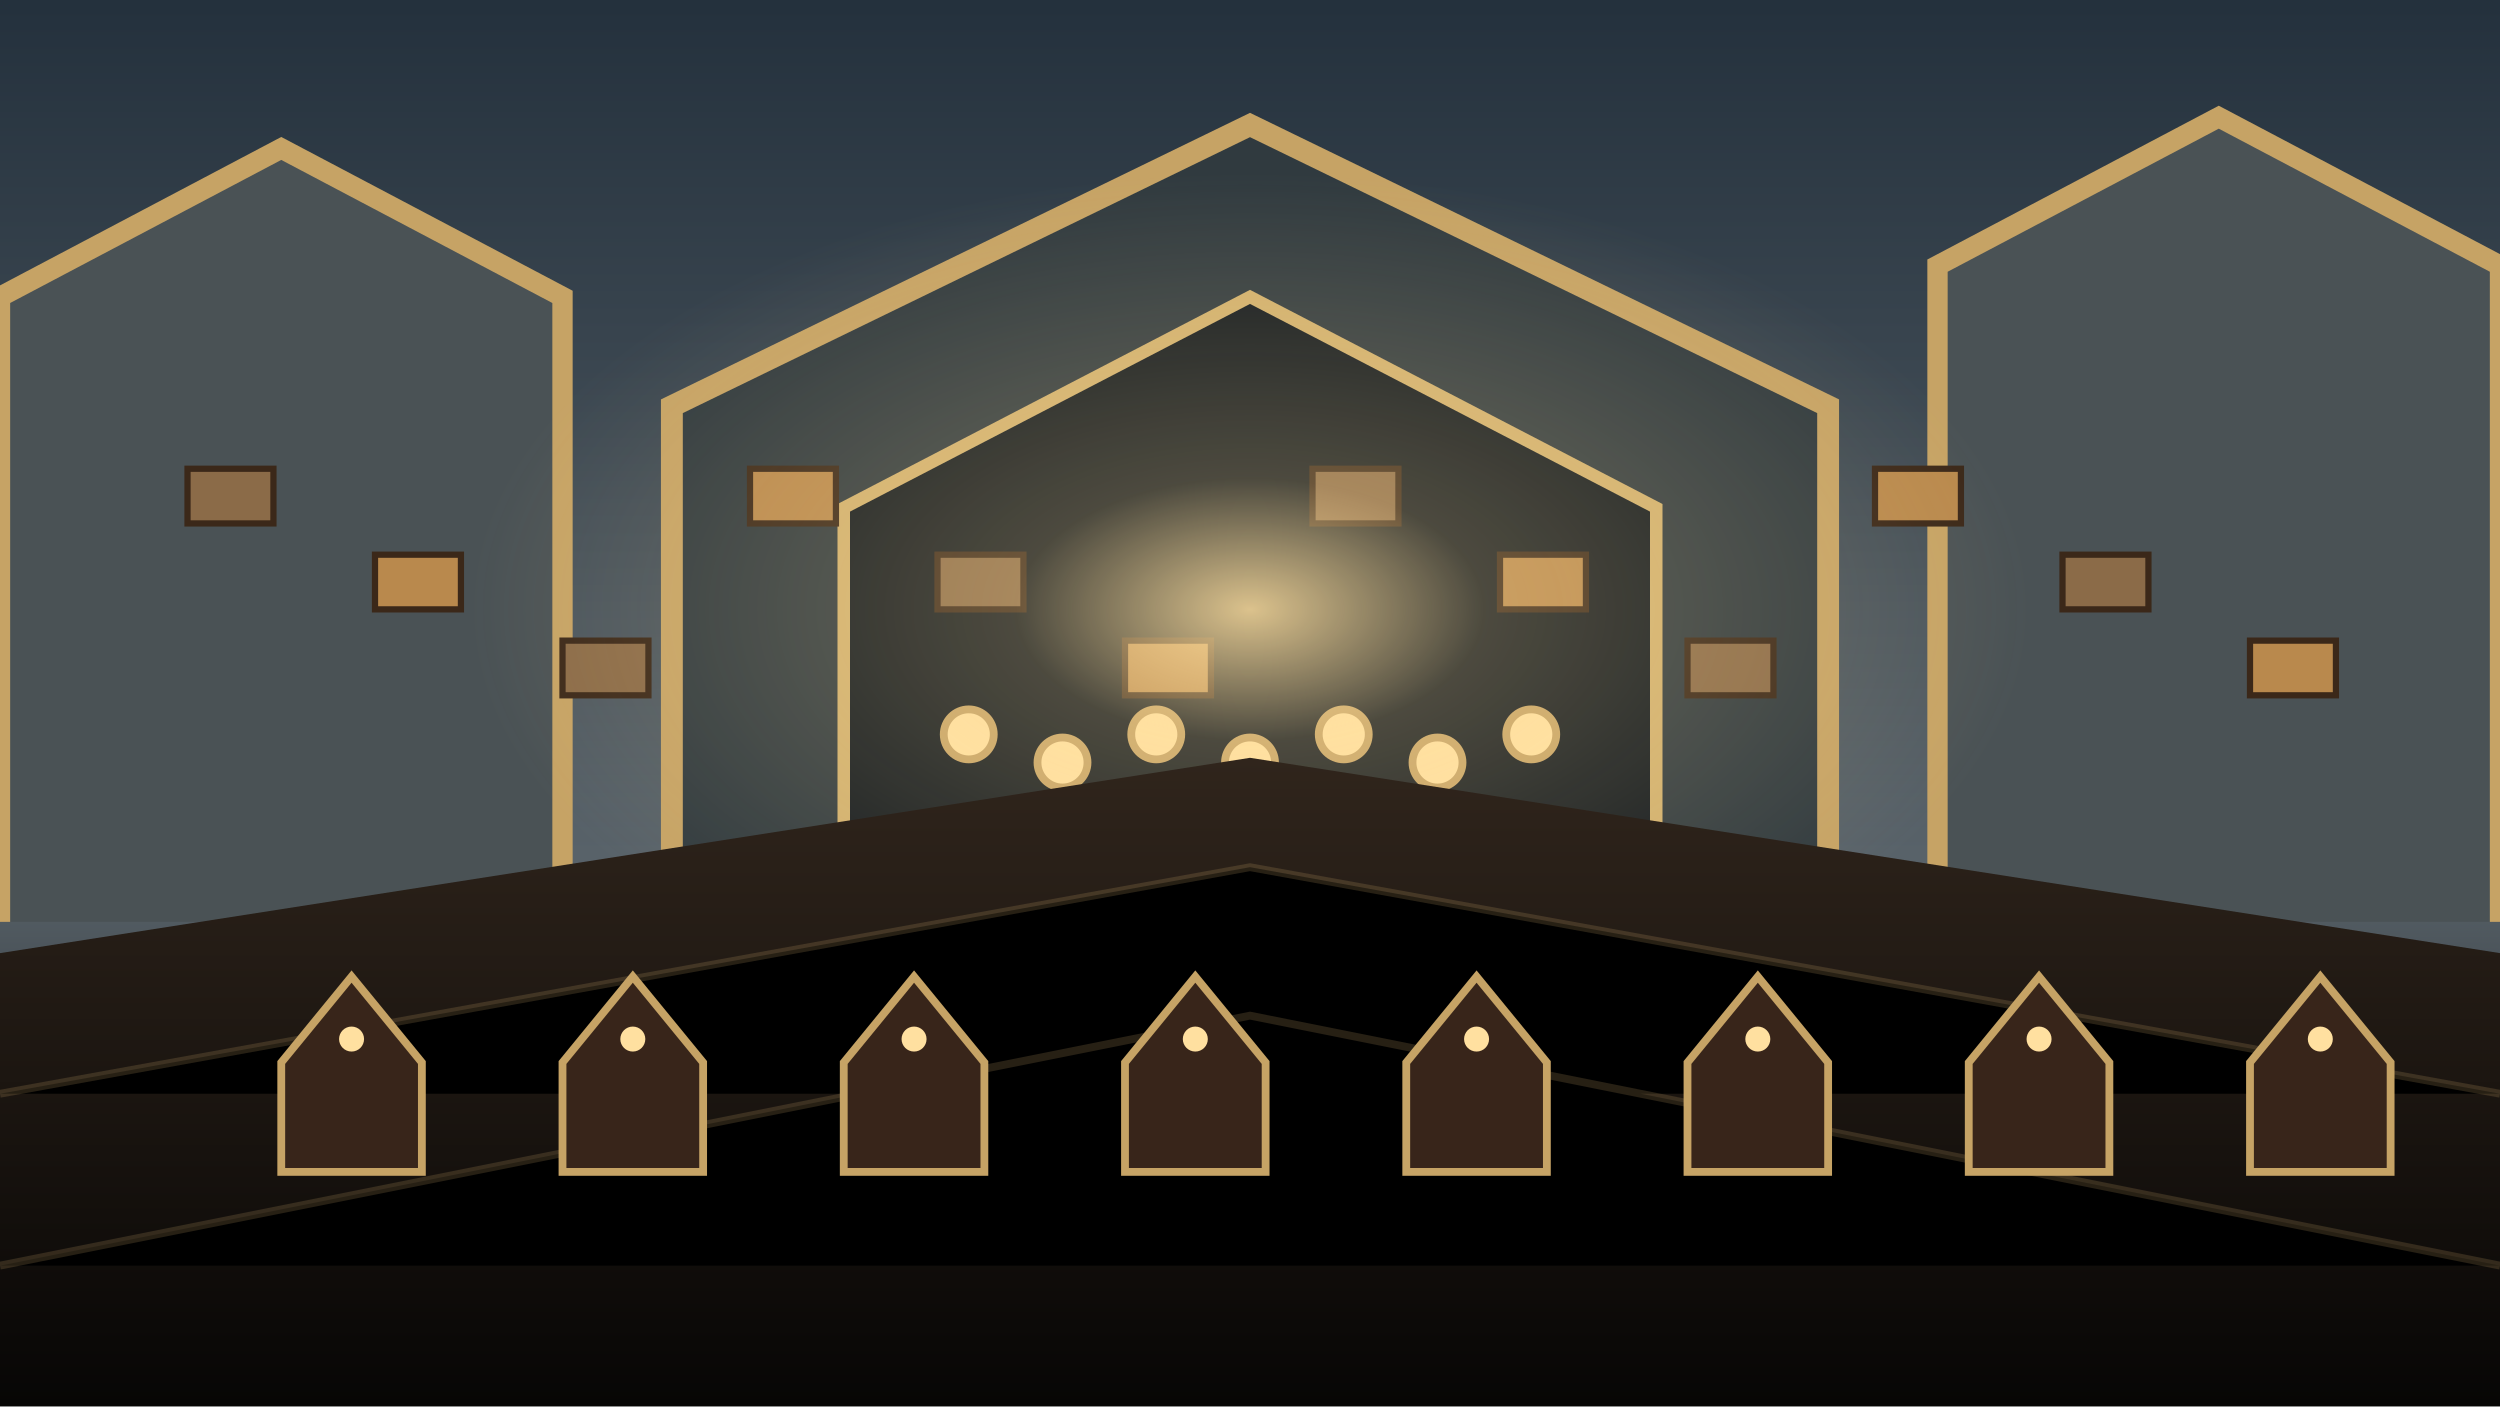
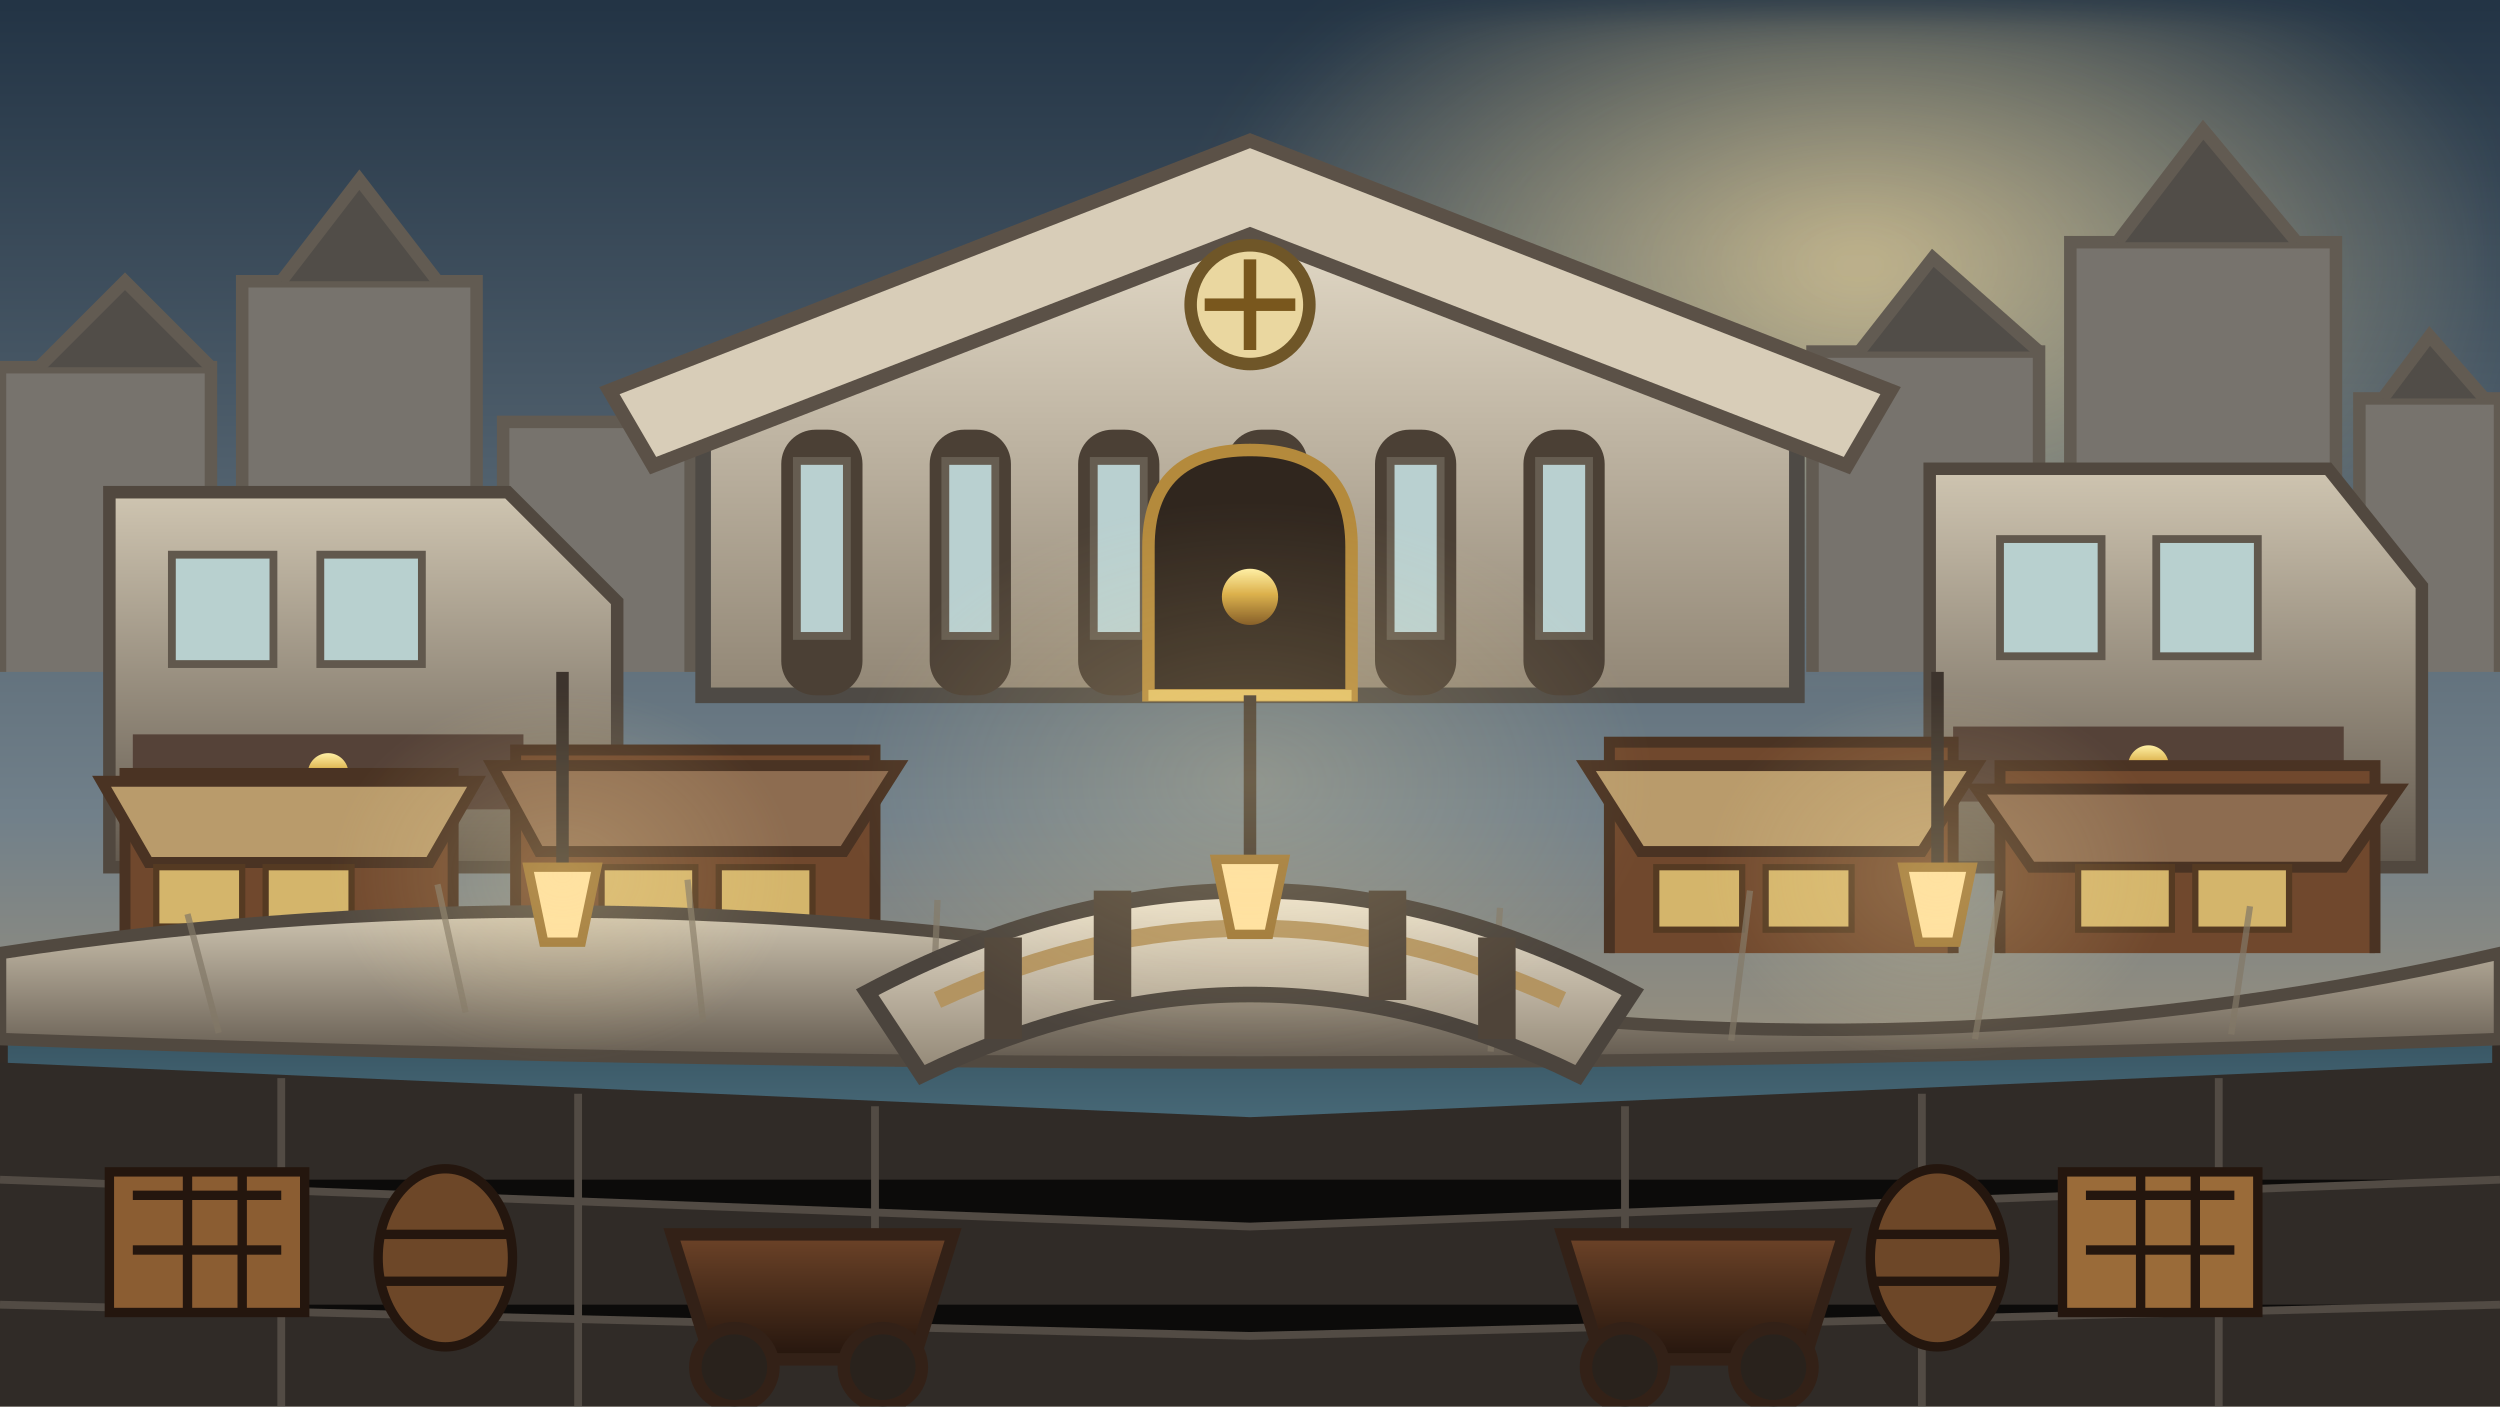
<svg xmlns="http://www.w3.org/2000/svg" viewBox="0 0 1600 900" preserveAspectRatio="xMidYMid slice">
  <defs>
-     <linearGradient id="bg" x2="0" y2="1">
-       <stop stop-color="#24313d" />
-       <stop offset=".62" stop-color="#59636a" />
-       <stop offset="1" stop-color="#050709" />
+     <linearGradient id="sky" x2="0" y2="1">
+       <stop stop-color="#233445" />
+       <stop offset=".58" stop-color="#71808a" />
+       <stop offset="1" stop-color="#d0a56a" />
    </linearGradient>
-     <linearGradient id="floor" x2="0" y2="1">
-       <stop stop-color="#30251c" />
-       <stop offset="1" stop-color="#070605" />
+     <linearGradient id="stone" x2="0" y2="1">
+       <stop stop-color="#eee5d2" />
+       <stop offset="1" stop-color="#918675" />
+     </linearGradient>
+     <linearGradient id="stone2" x2="0" y2="1">
+       <stop stop-color="#cfc5b1" />
+       <stop offset="1" stop-color="#62594e" />
+     </linearGradient>
+     <linearGradient id="water" x2="0" y2="1">
+       <stop stop-color="#243d4a" />
+       <stop offset=".5" stop-color="#507382" />
+       <stop offset="1" stop-color="#14252f" />
    </linearGradient>
    <linearGradient id="wood" x2="0" y2="1">
-       <stop stop-color="#c6a365" />
-       <stop offset=".5" stop-color="#4a2d1b" />
-       <stop offset="1" stop-color="#160d08" />
+       <stop stop-color="#6d4328" />
+       <stop offset="1" stop-color="#24150d" />
    </linearGradient>
-     <radialGradient id="glow">
-       <stop stop-color="#ffe0a0" stop-opacity=".85" />
-       <stop offset=".3" stop-color="#ffe0a0" stop-opacity=".25" />
-       <stop offset="1" stop-color="#ffe0a0" stop-opacity="0" />
+     <linearGradient id="gold" x2="0" y2="1">
+       <stop stop-color="#fff0a5" />
+       <stop offset=".45" stop-color="#d9ad45" />
+       <stop offset="1" stop-color="#79501b" />
+     </linearGradient>
+     <radialGradient id="sun">
+       <stop stop-color="#ffe4a4" stop-opacity=".7" />
+       <stop offset="1" stop-color="#ffe4a4" stop-opacity="0" />
    </radialGradient>
    <filter id="blur">
      <feGaussianBlur stdDeviation="18" />
    </filter>
    <filter id="shadow">
-       <feGaussianBlur stdDeviation="7" />
+       <feGaussianBlur stdDeviation="9" />
    </filter>
  </defs>
-   <rect width="1600" height="900" fill="url(#bg)" />
-   <path d="M0 590V190L180 95L360 190V590M1240 590V170L1420 75L1600 170V590" fill="#4a5255" stroke="#c6a365" stroke-width="13" />
-   <path d="M430 590V260L800 80L1170 260V590" fill="#303a3f" stroke="#c6a365" stroke-width="14" />
-   <path d="M540 590V325L800 190L1060 325V590" fill="#11181e" stroke="#d1b06e" stroke-width="8" />
-   <rect x="120" y="300" width="55" height="35" fill="#8b6b48" stroke="#3b2819" stroke-width="4" />
-   <rect x="240" y="355" width="55" height="35" fill="#b9894d" stroke="#3b2819" stroke-width="4" />
-   <rect x="360" y="410" width="55" height="35" fill="#8b6b48" stroke="#3b2819" stroke-width="4" />
-   <rect x="480" y="300" width="55" height="35" fill="#b9894d" stroke="#3b2819" stroke-width="4" />
-   <rect x="600" y="355" width="55" height="35" fill="#8b6b48" stroke="#3b2819" stroke-width="4" />
-   <rect x="720" y="410" width="55" height="35" fill="#b9894d" stroke="#3b2819" stroke-width="4" />
-   <rect x="840" y="300" width="55" height="35" fill="#8b6b48" stroke="#3b2819" stroke-width="4" />
-   <rect x="960" y="355" width="55" height="35" fill="#b9894d" stroke="#3b2819" stroke-width="4" />
-   <rect x="1080" y="410" width="55" height="35" fill="#8b6b48" stroke="#3b2819" stroke-width="4" />
-   <rect x="1200" y="300" width="55" height="35" fill="#b9894d" stroke="#3b2819" stroke-width="4" />
-   <rect x="1320" y="355" width="55" height="35" fill="#8b6b48" stroke="#3b2819" stroke-width="4" />
-   <rect x="1440" y="410" width="55" height="35" fill="#b9894d" stroke="#3b2819" stroke-width="4" />
-   <circle cx="620" cy="470" r="16" fill="#ffe0a0" stroke="#c6a365" stroke-width="5" />
-   <circle cx="680" cy="488" r="16" fill="#ffe0a0" stroke="#c6a365" stroke-width="5" />
-   <circle cx="740" cy="470" r="16" fill="#ffe0a0" stroke="#c6a365" stroke-width="5" />
-   <circle cx="800" cy="488" r="16" fill="#ffe0a0" stroke="#c6a365" stroke-width="5" />
-   <circle cx="860" cy="470" r="16" fill="#ffe0a0" stroke="#c6a365" stroke-width="5" />
-   <circle cx="920" cy="488" r="16" fill="#ffe0a0" stroke="#c6a365" stroke-width="5" />
-   <circle cx="980" cy="470" r="16" fill="#ffe0a0" stroke="#c6a365" stroke-width="5" />
-   <ellipse cx="800" cy="390" rx="500" ry="280" fill="url(#glow)" />
-   <path d="M0 610L800 485L1600 610V900H0Z" fill="url(#floor)" />
-   <path d="M0 700L800 555L1600 700M0 810L800 650L1600 810" stroke="#c6a365" stroke-opacity=".2" stroke-width="5" />
-   <path d="M180 680l45-55 45 55v70h-90Z" fill="#38251a" stroke="#c6a365" stroke-width="5" />
-   <circle cx="225" cy="665" r="8" fill="#ffe0a0" />
-   <path d="M360 680l45-55 45 55v70h-90Z" fill="#38251a" stroke="#c6a365" stroke-width="5" />
-   <circle cx="405" cy="665" r="8" fill="#ffe0a0" />
-   <path d="M540 680l45-55 45 55v70h-90Z" fill="#38251a" stroke="#c6a365" stroke-width="5" />
-   <circle cx="585" cy="665" r="8" fill="#ffe0a0" />
-   <path d="M720 680l45-55 45 55v70h-90Z" fill="#38251a" stroke="#c6a365" stroke-width="5" />
-   <circle cx="765" cy="665" r="8" fill="#ffe0a0" />
-   <path d="M900 680l45-55 45 55v70h-90Z" fill="#38251a" stroke="#c6a365" stroke-width="5" />
-   <circle cx="945" cy="665" r="8" fill="#ffe0a0" />
-   <path d="M1080 680l45-55 45 55v70h-90Z" fill="#38251a" stroke="#c6a365" stroke-width="5" />
-   <circle cx="1125" cy="665" r="8" fill="#ffe0a0" />
-   <path d="M1260 680l45-55 45 55v70h-90Z" fill="#38251a" stroke="#c6a365" stroke-width="5" />
-   <circle cx="1305" cy="665" r="8" fill="#ffe0a0" />
-   <path d="M1440 680l45-55 45 55v70h-90Z" fill="#38251a" stroke="#c6a365" stroke-width="5" />
-   <circle cx="1485" cy="665" r="8" fill="#ffe0a0" />
+   <rect width="1600" height="900" fill="url(#sky)" />
+   <ellipse cx="1190" cy="170" rx="430" ry="250" fill="url(#sun)" filter="url(#blur)" />
+   <g stroke="#625b52" stroke-width="8">
+     <path d="M0 430V235h135v195M155 430V180h150v250M322 430V270h120v160M1160 430V225h145v205M1325 430V155h170v275M1510 430V255h90v175" fill="#77736d" />
+     <path d="M25 235l55-55 55 55M180 180l50-65 50 65M1190 225l47-60 68 60M1355 155l55-72 60 72M1525 255l30-40 35 40" fill="#514d48" />
+   </g>
+   <path d="M450 445V230L800 105l350 125v215Z" fill="url(#stone)" stroke="#4e4a45" stroke-width="10" />
+   <path d="M390 250L800 90l410 160-28 48L800 150 418 298Z" fill="#d8cdb8" stroke="#5b5147" stroke-width="9" />
+   <g fill="#4b4035">
+     <rect x="500" y="275" width="52" height="170" rx="22" />
+     <rect x="595" y="275" width="52" height="170" rx="22" />
+     <rect x="690" y="275" width="52" height="170" rx="22" />
+     <rect x="785" y="275" width="52" height="170" rx="22" />
+     <rect x="880" y="275" width="52" height="170" rx="22" />
+     <rect x="975" y="275" width="52" height="170" rx="22" />
+   </g>
+   <g fill="#b9d0d0" stroke="#665d51" stroke-width="5">
+     <rect x="510" y="295" width="32" height="112" />
+     <rect x="605" y="295" width="32" height="112" />
+     <rect x="700" y="295" width="32" height="112" />
+     <rect x="795" y="295" width="32" height="112" />
+     <rect x="890" y="295" width="32" height="112" />
+     <rect x="985" y="295" width="32" height="112" />
+   </g>
+   <path d="M735 445V350q0-62 65-62t65 62v95Z" fill="#30261e" stroke="#b48a3c" stroke-width="8" />
+   <circle cx="800" cy="382" r="18" fill="url(#gold)" />
+   <path d="M735 445h130" stroke="#e1bf65" stroke-width="7" />
+   <circle cx="800" cy="195" r="38" fill="#ead7a0" stroke="#6f5628" stroke-width="8" />
+   <path d="M800 166v58M771 195h58" stroke="#79571d" stroke-width="8" />
+   <g stroke="#51483f" stroke-width="8">
+     <path d="M70 555V315h255l70 70v170Z" fill="url(#stone2)" />
+     <path d="M1235 555V300h255l60 75v180Z" fill="url(#stone2)" />
+   </g>
+   <g fill="#b8d0cf" stroke="#61584d" stroke-width="5">
+     <rect x="110" y="355" width="65" height="70" />
+     <rect x="205" y="355" width="65" height="70" />
+     <rect x="1280" y="345" width="65" height="75" />
+     <rect x="1380" y="345" width="65" height="75" />
+   </g>
+   <g fill="#554238">
+     <path d="M85 470h250v48H85zM1250 465h250v48h-250z" />
+   </g>
+   <g fill="url(#gold)">
+     <circle cx="210" cy="495" r="13" />
+     <circle cx="1375" cy="490" r="13" />
+   </g>
+   <g stroke="#4a3323" stroke-width="7">
+     <path d="M80 610v-115h210v115M330 610v-130h230v130M1030 610V475h220v135M1280 610V490h240v120" fill="#70482d" />
+     <path d="M65 500h240l-30 52H95Z" fill="#b99b6b" />
+     <path d="M315 490h260l-35 55H345Z" fill="#8d6c50" />
+     <path d="M1015 490h250l-35 55h-180Z" fill="#b99b6b" />
+     <path d="M1265 505h270l-35 50h-200Z" fill="#8d6c50" />
+   </g>
+   <g fill="#d4b56b" stroke="#553a22" stroke-width="4">
+     <rect x="100" y="555" width="55" height="38" />
+     <rect x="170" y="555" width="55" height="38" />
+     <rect x="385" y="555" width="60" height="42" />
+     <rect x="460" y="555" width="60" height="42" />
+     <rect x="1060" y="555" width="55" height="40" />
+     <rect x="1130" y="555" width="55" height="40" />
+     <rect x="1330" y="555" width="60" height="40" />
+     <rect x="1405" y="555" width="60" height="40" />
+   </g>
+   <path d="M0 620Q390 560 800 635T1600 620V900H0Z" fill="url(#water)" stroke="#322b26" stroke-width="10" />
+   <path d="M0 610Q390 550 800 625T1600 610L1600 665Q1190 680 800 680T0 665Z" fill="url(#stone2)" stroke="#514940" stroke-width="8" />
+   <g stroke="#827766" stroke-width="4" opacity=".7">
+     <path d="M120 585l20 76M280 566l18 82M440 563l10 91M600 576l-4 96M960 581l-6 92M1120 570l-12 96M1280 570l-16 95M1440 580l-12 82" />
+   </g>
+   <path d="M555 635Q800 505 1045 635L1010 688Q800 585 590 688Z" fill="url(#stone)" stroke="#4b443d" stroke-width="10" />
+   <path d="M600 640Q800 548 1000 640" fill="none" stroke="#b39461" stroke-width="11" />
+   <g fill="#4f4439">
+     <rect x="630" y="600" width="24" height="65" />
+     <rect x="700" y="570" width="24" height="70" />
+     <rect x="876" y="570" width="24" height="70" />
+     <rect x="946" y="600" width="24" height="65" />
+   </g>
+   <path d="M0 680L800 715L1600 680V900H0Z" fill="#302b27" />
+   <g stroke="#5d554d" stroke-width="5" opacity=".75">
+     <path d="M0 755L800 785L1600 755M0 835L800 855L1600 835" />
+     <path d="M180 690v210M370 700v200M560 708v192M1040 708v192M1230 700v200M1420 690v210" />
+   </g>
+   <g stroke="#24160e" stroke-width="6">
+     <g fill="#8b5d32">
+       <rect x="70" y="750" width="125" height="90" />
+       <path d="M85 765h95M85 800h95M120 750v90M155 750v90" />
+     </g>
+     <g fill="#6d4728">
+       <ellipse cx="285" cy="805" rx="43" ry="57" />
+       <path d="M244 790h82M244 820h82" />
+     </g>
+     <g fill="#9a6b39">
+       <rect x="1320" y="750" width="125" height="90" />
+       <path d="M1335 765h95M1335 800h95M1370 750v90M1405 750v90" />
+     </g>
+     <g fill="#6d4728">
+       <ellipse cx="1240" cy="805" rx="43" ry="57" />
+       <path d="M1199 790h82M1199 820h82" />
+     </g>
+   </g>
+   <g stroke="#332117" stroke-width="8" fill="url(#wood)">
+     <path d="M430 790h180l-25 80H455Z" />
+     <circle cx="470" cy="875" r="25" fill="#29221c" />
+     <circle cx="565" cy="875" r="25" fill="#29221c" />
+     <path d="M1000 790h180l-25 80h-130Z" />
+     <circle cx="1040" cy="875" r="25" fill="#29221c" />
+     <circle cx="1135" cy="875" r="25" fill="#29221c" />
+   </g>
+   <g stroke="#3d342d" stroke-width="8">
+     <path d="M360 430v130M1240 430v130M800 445v120" />
+   </g>
+   <g fill="#ffe1a0" stroke="#9b7434" stroke-width="6">
+     <path d="M338 555h44l-10 48h-24Z" />
+     <path d="M1218 555h44l-10 48h-24Z" />
+     <path d="M778 550h44l-10 48h-24Z" />
+   </g>
+   <g fill="url(#sun)" opacity=".35">
+     <ellipse cx="360" cy="560" rx="150" ry="120" />
+     <ellipse cx="1240" cy="560" rx="150" ry="120" />
+     <ellipse cx="800" cy="500" rx="260" ry="180" />
+   </g>
</svg>
